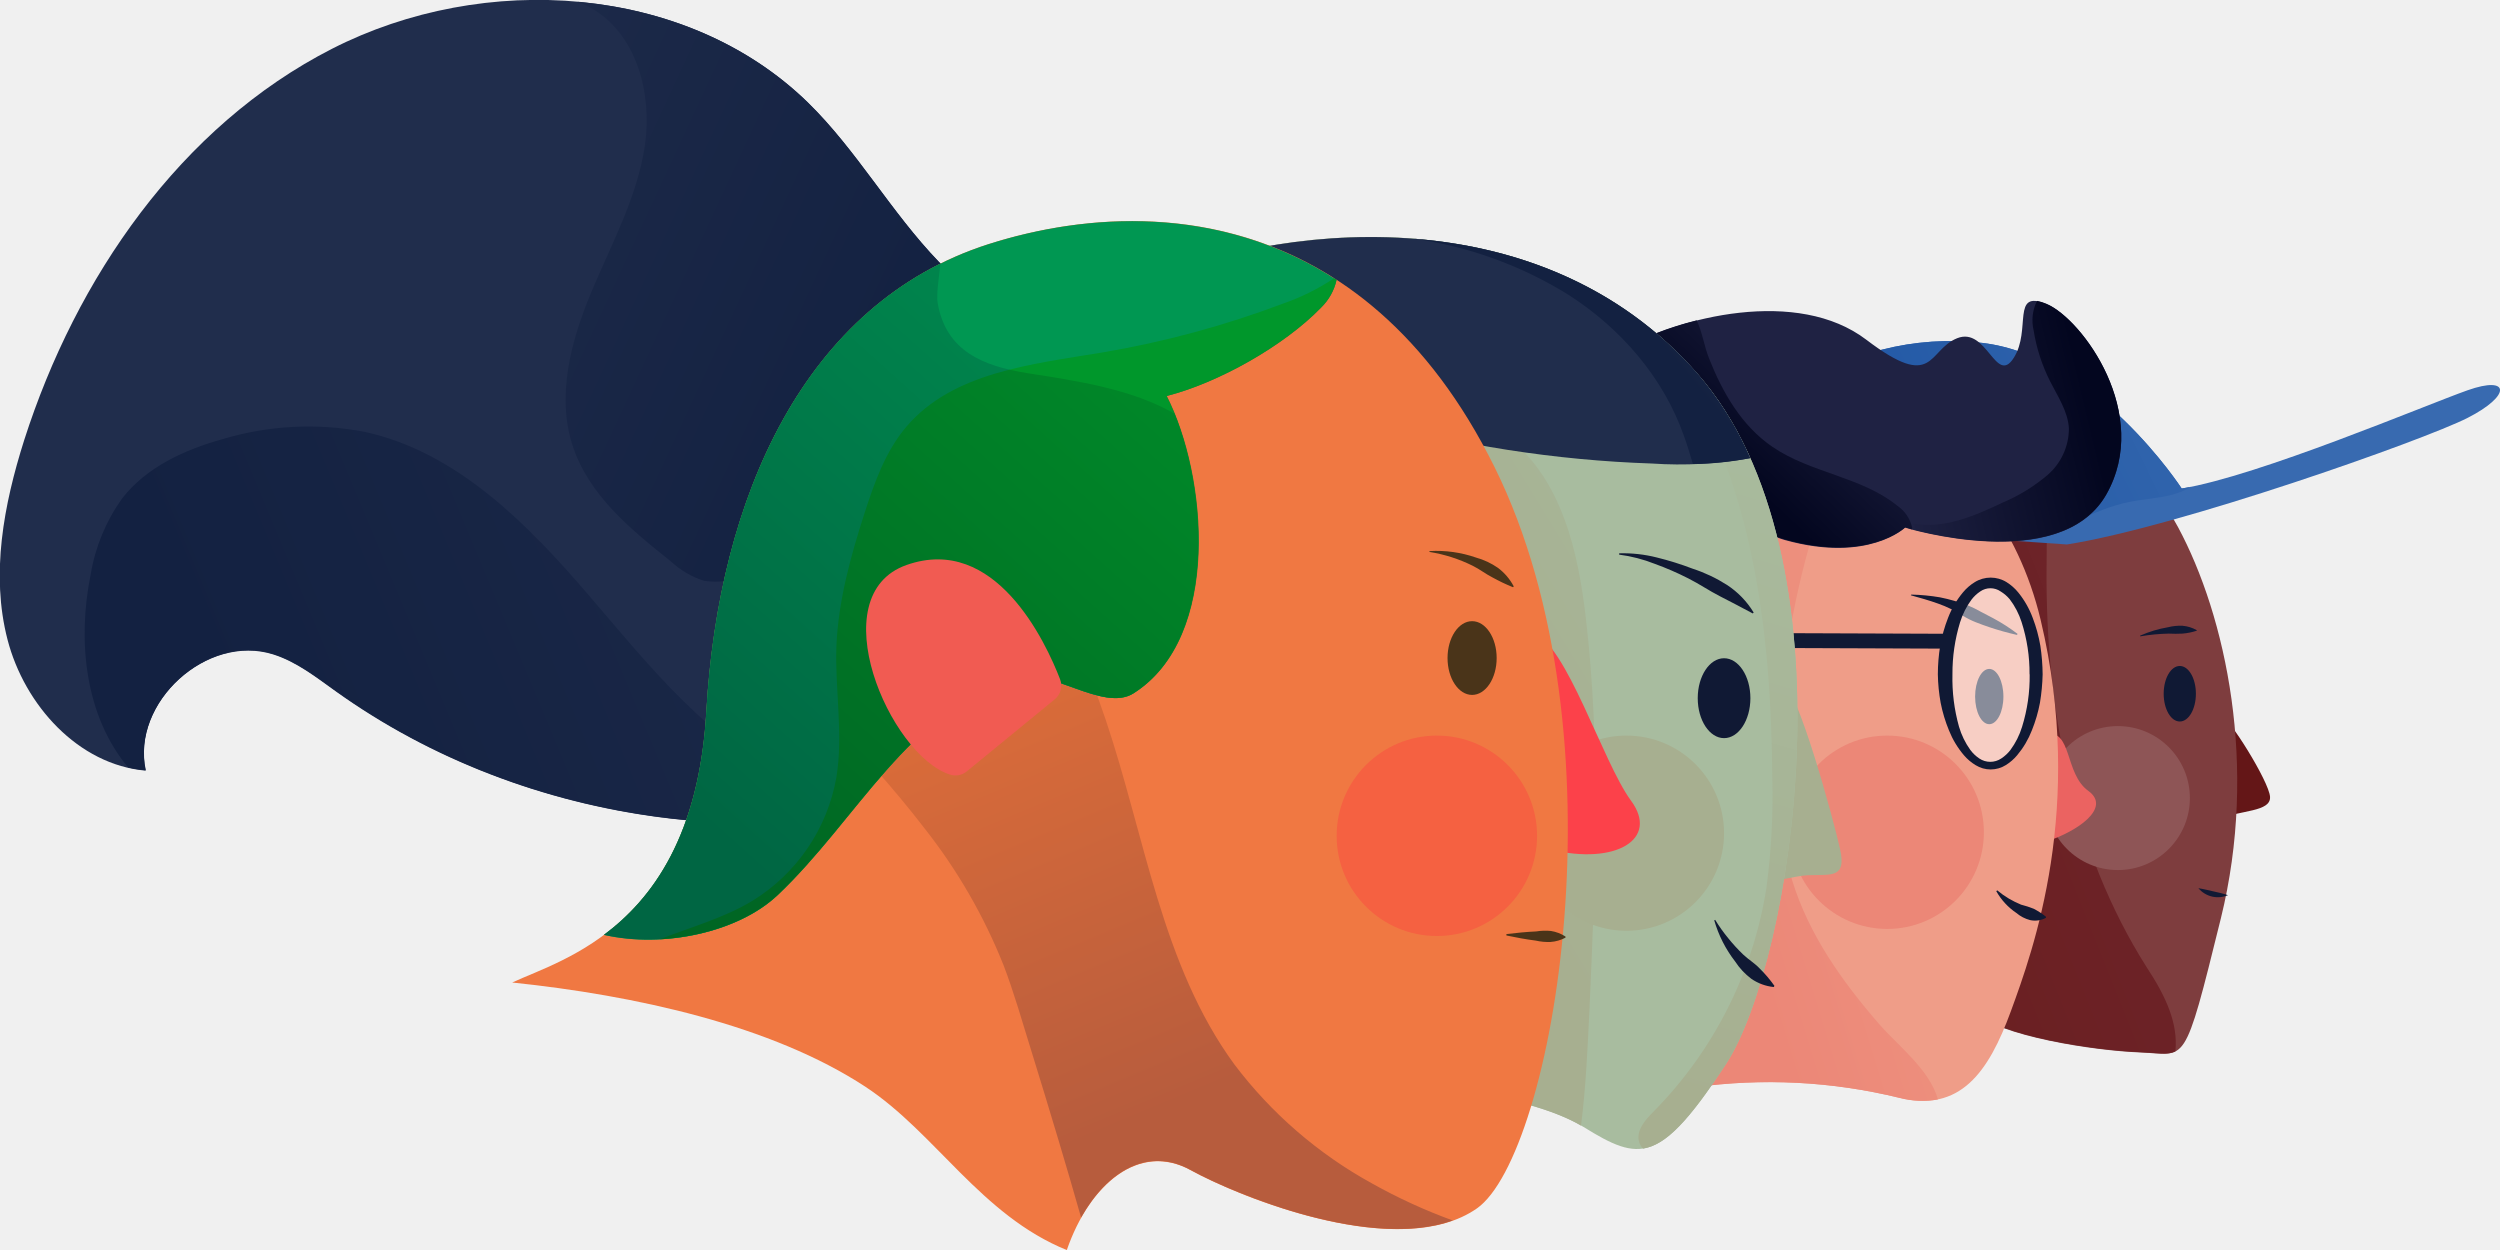
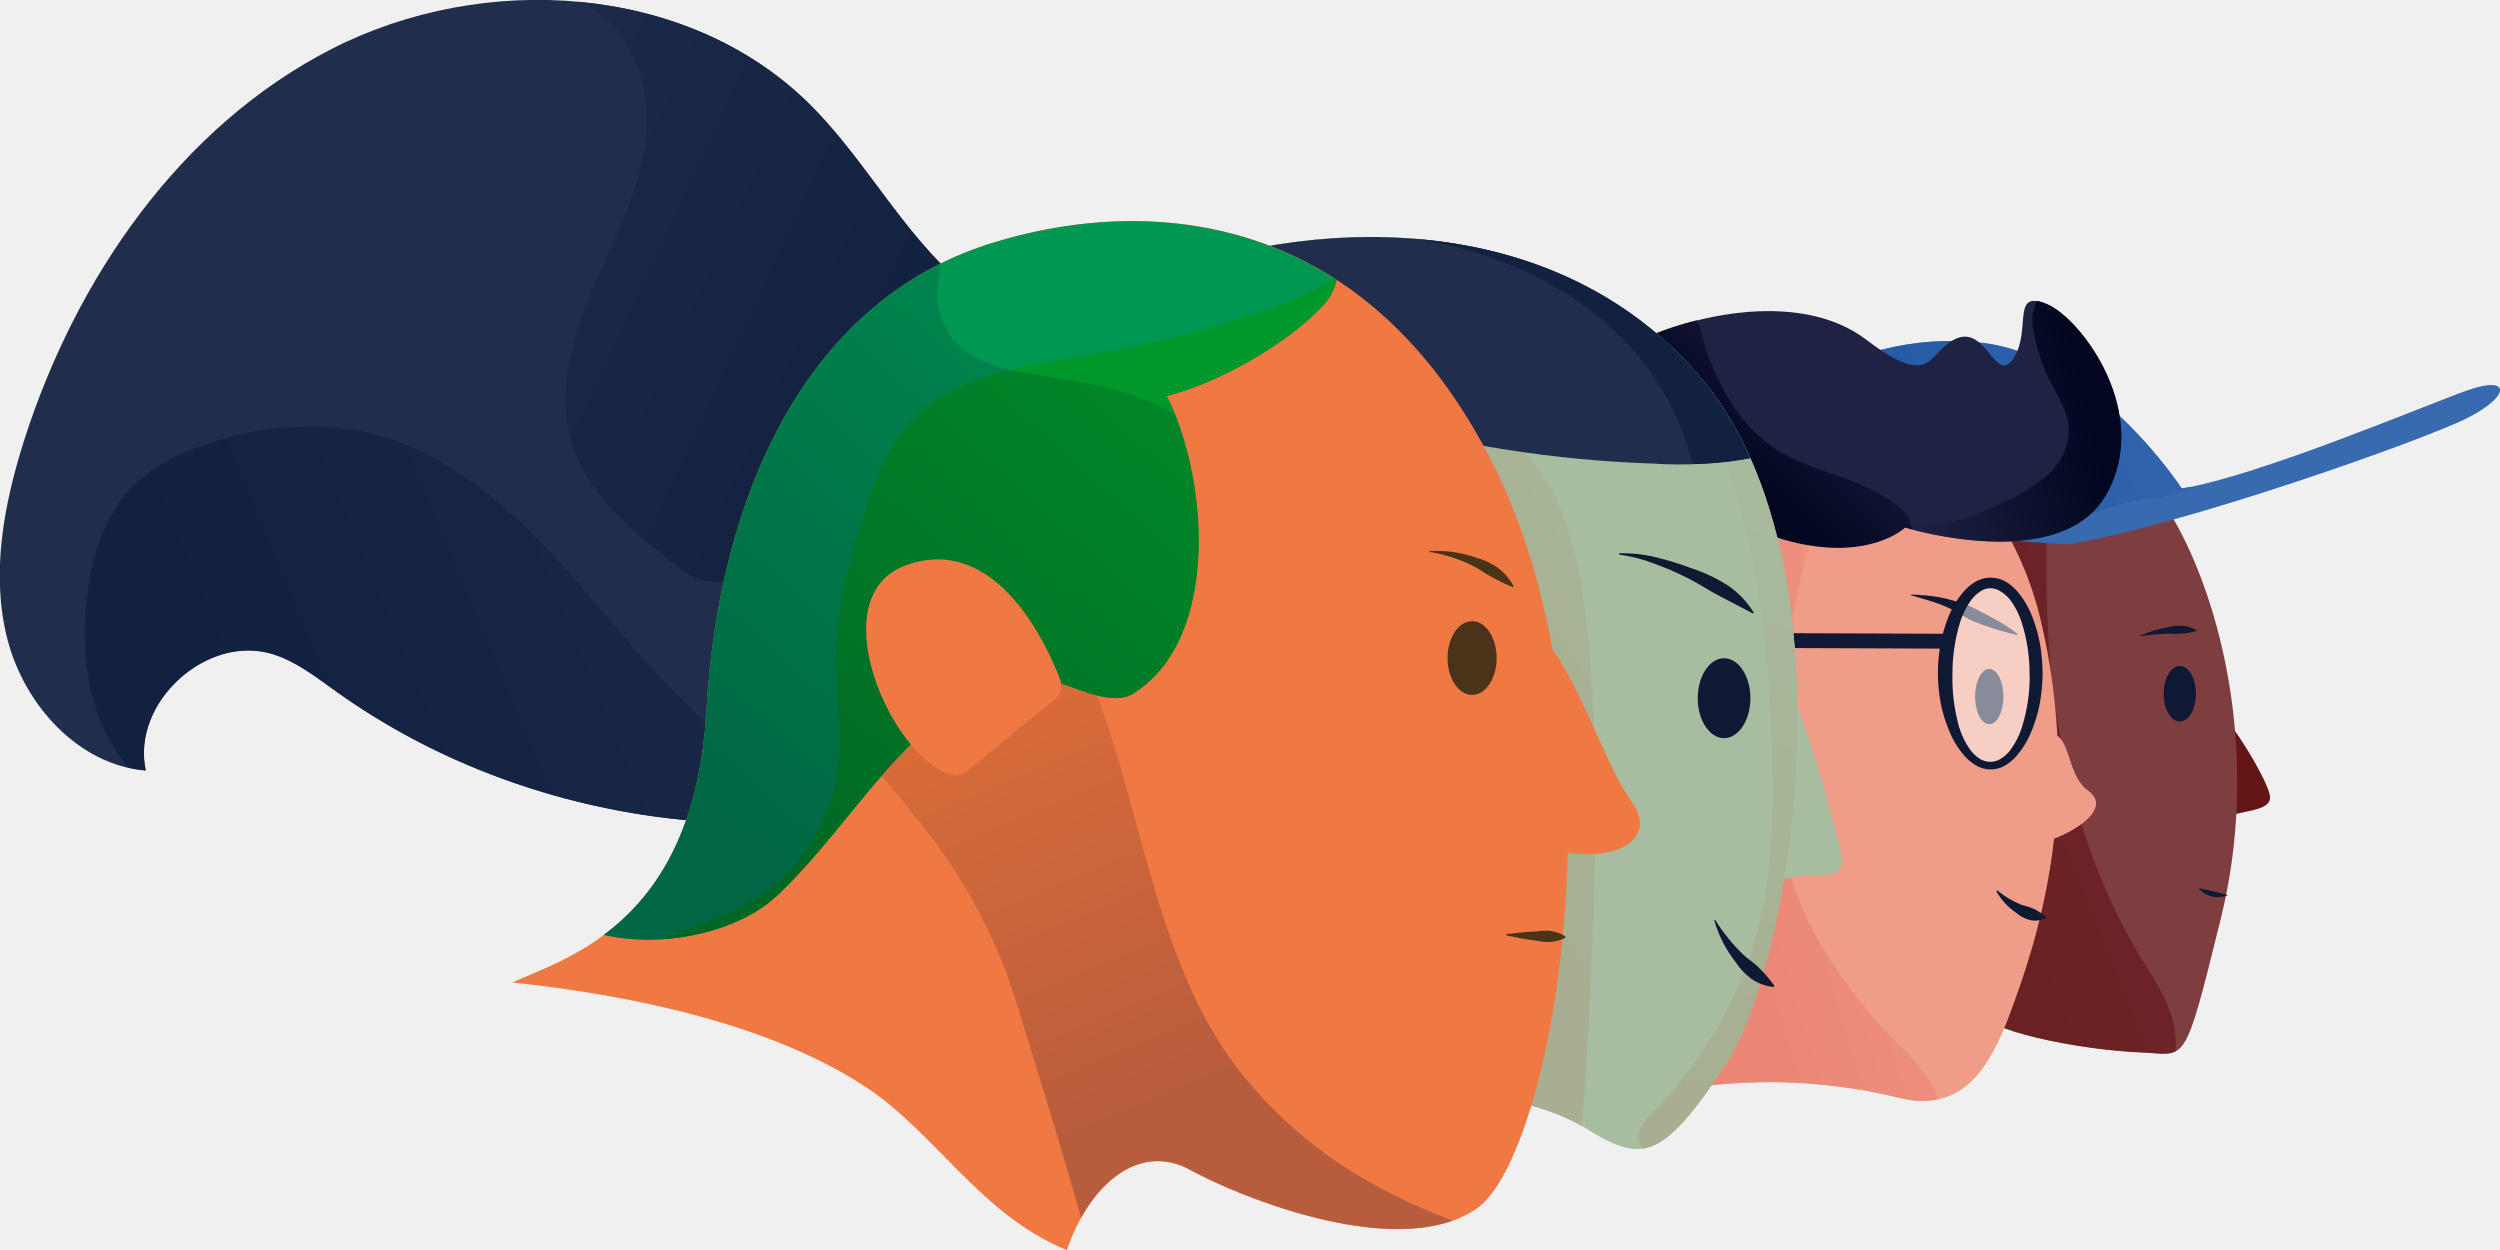
<svg xmlns="http://www.w3.org/2000/svg" xmlns:xlink="http://www.w3.org/1999/xlink" viewBox="0 0 381.7 190.85">
  <defs>
-     <style>.cls-1{isolation:isolate;}.cls-2{fill:#641617;}.cls-3{fill:#7e3d3e;}.cls-4{fill:url(#linear-gradient);}.cls-5{fill:#101934;}.cls-6{fill:#386ab0;}.cls-7{fill:#8e5556;}.cls-8{fill:url(#linear-gradient-2);}.cls-9{fill:#eb6361;}.cls-10{fill:#ef9d88;}.cls-11{fill:url(#linear-gradient-3);}.cls-12{fill:#1f2243;}.cls-13{fill:#fff;opacity:0.5;}.cls-14{fill:none;stroke:#101934;stroke-miterlimit:10;stroke-width:2.27px;}.cls-15{fill:#ec8777;}.cls-16{fill:url(#linear-gradient-4);}.cls-17{fill:url(#linear-gradient-5);}.cls-18{fill:#a7af90;}.cls-19{fill:#a8bc9f;}.cls-20{fill:url(#linear-gradient-6);}.cls-21{fill:url(#linear-gradient-7);}.cls-22{fill:#202d4c;}.cls-23{fill:url(#linear-gradient-8);}.cls-24{fill:url(#linear-gradient-9);}.cls-25{fill:url(#linear-gradient-10);}.cls-26{fill:#fc414a;}.cls-27{fill:#f07842;}.cls-28{fill:url(#linear-gradient-11);}.cls-29{fill:#4a3419;}.cls-30{fill:#009752;}.cls-31{fill:url(#linear-gradient-12);}.cls-32{fill:#36ff85;mix-blend-mode:multiply;}.cls-33{fill:#f15b52;}.cls-34{fill:#f56141;}</style>
+     <style>.cls-1{isolation:isolate;}.cls-2{fill:#641617;}.cls-3{fill:#7e3d3e;}.cls-4{fill:url(#linear-gradient);}.cls-5{fill:#101934;}.cls-6{fill:#386ab0;}.cls-7{fill:#8e5556;}.cls-8{fill:url(#linear-gradient-2);}.cls-9{fill:#ef9d88;}.cls-10{fill:#ef9d88;}.cls-11{fill:url(#linear-gradient-3);}.cls-12{fill:#1f2243;}.cls-13{fill:#fff;opacity:0.5;}.cls-14{fill:none;stroke:#101934;stroke-miterlimit:10;stroke-width:2.27px;}.cls-15{fill:#ec8777;}.cls-16{fill:url(#linear-gradient-4);}.cls-17{fill:url(#linear-gradient-5);}.cls-18{fill:#a8bc9f;}.cls-19{fill:#a8bc9f;}.cls-20{fill:url(#linear-gradient-6);}.cls-21{fill:url(#linear-gradient-7);}.cls-22{fill:#202d4c;}.cls-23{fill:url(#linear-gradient-8);}.cls-24{fill:url(#linear-gradient-9);}.cls-25{fill:url(#linear-gradient-10);}.cls-26{fill:#f07842;}.cls-27{fill:#f07842;}.cls-28{fill:url(#linear-gradient-11);}.cls-29{fill:#4a3419;}.cls-30{fill:#009752;}.cls-31{fill:url(#linear-gradient-12);}.cls-32{fill:#36ff85;mix-blend-mode:multiply;}.cls-33{fill:#f07842;}.cls-34{fill:#f07842;}</style>
    <linearGradient id="linear-gradient" x1="356.24" y1="137.93" x2="297.92" y2="161.18" gradientUnits="userSpaceOnUse">
      <stop offset="0" stop-color="#6e252d" />
      <stop offset="1" stop-color="#6b2022" />
    </linearGradient>
    <linearGradient id="linear-gradient-2" x1="352.91" y1="84.57" x2="302.81" y2="108.9" gradientUnits="userSpaceOnUse">
      <stop offset="0" stop-color="#386ab0" />
      <stop offset="1" stop-color="#255ba7" />
    </linearGradient>
    <linearGradient id="linear-gradient-3" x1="328.25" y1="139.66" x2="266.14" y2="158.67" gradientUnits="userSpaceOnUse">
      <stop offset="0" stop-color="#ef9d88" />
      <stop offset="1" stop-color="#ec8777" />
    </linearGradient>
    <linearGradient id="linear-gradient-4" x1="294.6" y1="107.98" x2="325.37" y2="100.59" gradientUnits="userSpaceOnUse">
      <stop offset="0" stop-color="#1f2243" />
      <stop offset="1" stop-color="#03061f" />
    </linearGradient>
    <linearGradient id="linear-gradient-5" x1="290.35" y1="90.34" x2="271.51" y2="110.37" xlink:href="#linear-gradient-4" />
    <linearGradient id="linear-gradient-6" x1="303.88" y1="91.32" x2="218.1" y2="143.72" gradientUnits="userSpaceOnUse">
      <stop offset="0" stop-color="#a8bc9f" />
      <stop offset="1" stop-color="#a7af90" />
    </linearGradient>
    <linearGradient id="linear-gradient-7" x1="279.85" y1="93.33" x2="248.15" y2="202.78" xlink:href="#linear-gradient-6" />
    <linearGradient id="linear-gradient-8" x1="190.77" y1="92.22" x2="41.42" y2="154.55" gradientUnits="userSpaceOnUse">
      <stop offset="0" stop-color="#202d4c" />
      <stop offset="1" stop-color="#132141" />
    </linearGradient>
    <linearGradient id="linear-gradient-9" x1="47.61" y1="54.59" x2="146.99" y2="100.63" xlink:href="#linear-gradient-8" />
    <linearGradient id="linear-gradient-10" x1="307.03" y1="42.92" x2="253.79" y2="86.87" xlink:href="#linear-gradient-8" />
    <linearGradient id="linear-gradient-11" x1="162.04" y1="141.16" x2="188.99" y2="205.73" gradientUnits="userSpaceOnUse">
      <stop offset="0" stop-color="#db6c39" />
      <stop offset="1" stop-color="#b75c3d" />
    </linearGradient>
    <linearGradient id="linear-gradient-12" x1="208.94" y1="60.11" x2="114.62" y2="165.11" gradientUnits="userSpaceOnUse">
      <stop offset="0" stop-color="#009752" />
      <stop offset="1" stop-color="#006643" />
    </linearGradient>
  </defs>
  <g class="cls-1">
    <g id="Layer_1" data-name="Layer 1">
      <path class="cls-2" d="M345.48,147.5c1.23,0.14,7.5,10.23,7.64,12.55s-4.5,2-7.91,3.41S345.48,147.5,345.48,147.5Z" transform="translate(-6.53 -38.39)" />
      <path class="cls-3" d="M299.72,106.66c16.29-8.48,32-1.45,39.34,12.19s12.28,36.56,6.55,59.76-5.18,20.74-12.28,20.47-21.54-2.46-25.64-6.28S285,168.92,291.86,141.7,299.72,106.66,299.72,106.66Z" transform="translate(-6.53 -38.39)" />
      <path class="cls-4" d="M334.24,186C323,168.22,318.87,146.65,319,125.57c0-6.41.42-13-1.64-19.07a17.08,17.08,0,0,0-1.6-3.46,30.18,30.18,0,0,0-16,3.62s-1,7.82-7.86,35,11.73,47.28,15.84,51.1,18.55,6,25.64,6.28c2.52,0.1,4.08.47,5.29-.13C339.09,194.67,337.3,190.63,334.24,186Z" transform="translate(-6.53 -38.39)" />
      <ellipse class="cls-5" cx="332.81" cy="105.92" rx="2.46" ry="4.24" />
      <path class="cls-5" d="M333.31,135.43a17.78,17.78,0,0,1,4.22-1.27,7.68,7.68,0,0,1,2.22-.23,5.31,5.31,0,0,1,2.17.67,0.07,0.07,0,0,1,0,.09l0,0a9.58,9.58,0,0,1-2.16.44,20.42,20.42,0,0,1-2.12,0,28.85,28.85,0,0,0-4.28.41A0.06,0.06,0,0,1,333.31,135.43Z" transform="translate(-6.53 -38.39)" />
      <path class="cls-6" d="M322.1,121.52c17-2.67,54.48-15.92,61.17-19.32s6.55-6.54,0-4.22-31.9,13.08-43.65,15c0,0-13.11-20.18-30.44-22.23a42.16,42.16,0,0,0-29.28,7.5l7.71,20.87Z" transform="translate(-6.53 -38.39)" />
      <path class="cls-5" d="M342.18,174c0.84,0.13,1.54.32,2.27,0.48s1.45,0.32,2.25.58A3.89,3.89,0,0,1,342.18,174Z" transform="translate(-6.53 -38.39)" />
-       <circle class="cls-7" cx="323.36" cy="121.85" r="10.99" />
      <path class="cls-8" d="M341,112.72l-1.36.25s-13.11-20.18-30.44-22.23a42.16,42.16,0,0,0-29.28,7.5l6.49,17.57a107.67,107.67,0,0,1,11.4,1.91c6,1.4,12.16,3.6,18.28,2.59,5.42-.89,10.18-4.22,15.57-5.29C334.73,114.41,338.4,114.43,341,112.72Z" transform="translate(-6.53 -38.39)" />
      <path class="cls-9" d="M318.9,150.52c4-.91,2.83,6,6.46,8.61s-1.71,6.24-6.46,7.76S318.9,150.52,318.9,150.52Z" transform="translate(-6.53 -38.39)" />
      <path class="cls-10" d="M265.11,204.41A83.32,83.32,0,0,1,296.49,206c9.32,2.27,13.64-3.87,17.05-13.19s11.37-31.15,4.55-59.8S283.3,91.22,266.7,100.29" transform="translate(-6.53 -38.39)" />
      <path class="cls-11" d="M302.41,206.25c-1.24-4.55-6.19-8.28-9-11.54-5.61-6.46-10.69-13.6-13.24-21.87-2-6.62-2.38-13.65-2.14-20.57a129.55,129.55,0,0,1,5.21-32.18c2.07-7,5.1-14.32,11-18.61-9.42-4.81-19.69-5.44-27.47-1.19l-1.59,104.12A83.31,83.31,0,0,1,296.49,206,13.39,13.39,0,0,0,302.41,206.25Z" transform="translate(-6.53 -38.39)" />
      <path class="cls-12" d="M253.42,92.08c9.64-5.46,27.6-9.78,38.06-1.82s9.32,1.59,13.87-.23,5.91,7.28,8.64,3-0.45-10.5,5-8.21,16.14,16.85,9.1,29.13-30.7,5-30.7,5-5.64,5.42-18.28,1.91S253.42,92.08,253.42,92.08Z" transform="translate(-6.53 -38.39)" />
      <ellipse class="cls-5" cx="303.72" cy="106.35" rx="2.16" ry="4.22" />
      <path class="cls-5" d="M298.34,129.17a30,30,0,0,1,4.38.42,26.2,26.2,0,0,1,4.31,1.25,18.17,18.17,0,0,1,1.93.95c0.63,0.34,1.28.66,1.91,1a27.7,27.7,0,0,1,3.7,2.38l-0.08.16a41.92,41.92,0,0,1-4.22-1.18c-0.69-.23-1.37-0.48-2.06-0.75a12.47,12.47,0,0,1-2-1,17.62,17.62,0,0,0-3.79-1.86c-1.34-.48-2.73-0.87-4.14-1.26Z" transform="translate(-6.53 -38.39)" />
      <ellipse class="cls-13" cx="303.95" cy="102.96" rx="6.94" ry="13.95" />
      <path class="cls-5" d="M318.4,141.35a31.14,31.14,0,0,1-.41,4.34,22.24,22.24,0,0,1-1.23,4.2,13.55,13.55,0,0,1-2.25,3.81,7.2,7.2,0,0,1-1.74,1.51,4.35,4.35,0,0,1-4.61,0,7.27,7.27,0,0,1-1.76-1.49,13.65,13.65,0,0,1-2.3-3.81,22.45,22.45,0,0,1-1.27-4.21,26.84,26.84,0,0,1-.43-4.36,27.52,27.52,0,0,1,.36-4.37,22.6,22.6,0,0,1,1.2-4.25,13.8,13.8,0,0,1,2.28-3.89,7.28,7.28,0,0,1,1.8-1.56,4.6,4.6,0,0,1,4.85,0,7.24,7.24,0,0,1,1.78,1.57,13.68,13.68,0,0,1,2.22,3.9,22.44,22.44,0,0,1,1.16,4.24A31.16,31.16,0,0,1,318.4,141.35Zm-2,0a25.4,25.4,0,0,0-1.22-8,11.64,11.64,0,0,0-1.8-3.46A5.62,5.62,0,0,0,312,128.7a2.73,2.73,0,0,0-3.14,0,5.6,5.6,0,0,0-1.32,1.24,11.58,11.58,0,0,0-1.75,3.47,26.61,26.61,0,0,0-1.16,7.93,27.17,27.17,0,0,0,1,8,11.74,11.74,0,0,0,1.73,3.55,5.63,5.63,0,0,0,1.36,1.3,3,3,0,0,0,3.37,0,5.67,5.67,0,0,0,1.39-1.29,11.8,11.8,0,0,0,1.78-3.54A25.83,25.83,0,0,0,316.42,141.35Z" transform="translate(-6.53 -38.39)" />
      <line class="cls-14" x1="297.48" y1="97.9" x2="271.1" y2="97.8" />
      <path class="cls-5" d="M311.47,174.33a13.4,13.4,0,0,0,1.76,1.25,14.78,14.78,0,0,0,1.87.93,15.43,15.43,0,0,1,1.94.63,11,11,0,0,1,1.86,1.21v0.18a3.53,3.53,0,0,1-2.42.34,5.27,5.27,0,0,1-2.08-1.08,9.82,9.82,0,0,1-3.08-3.34Z" transform="translate(-6.53 -38.39)" />
-       <circle class="cls-15" cx="288.14" cy="127.07" r="14.76" />
      <path class="cls-16" d="M328.1,113.91c7-12.28-3.64-26.83-9.1-29.13a6.52,6.52,0,0,0-1.46-.45,6.64,6.64,0,0,0-.51,4.53,26.29,26.29,0,0,0,2.48,7.69c1.18,2.35,2.76,4.64,2.9,7.26a9.4,9.4,0,0,1-3.27,7.11,26.48,26.48,0,0,1-6.86,4.21c-4.3,2.05-9,4.07-13.68,3.19l0.38,1C304.4,120.72,322.15,124.27,328.1,113.91Z" transform="translate(-6.53 -38.39)" />
      <path class="cls-17" d="M298.47,119.22c0-.11,0-0.21,0-0.32a5.51,5.51,0,0,0-2.24-3.28c-5.47-4.45-13.24-5-19.07-9-4.76-3.23-7.68-8.39-9.74-13.63-0.68-1.73-1-3.94-1.84-5.69a50,50,0,0,0-12.12,4.74s13.05,25.24,25.69,28.75,18.28-1.91,18.28-1.91S297.78,119,298.47,119.22Z" transform="translate(-6.53 -38.39)" />
      <path class="cls-18" d="M278.63,142.66c2.25,0.35,7.83,20.81,8.84,25.36s-1.36,3.86-4.93,4-15,4.3-13.77-3.28S278.63,142.66,278.63,142.66Z" transform="translate(-6.53 -38.39)" />
      <path class="cls-19" d="M180.59,81.86c19.71-9.1,60.64-14.4,85.15,13.64s14.4,89.95,4.3,105.36-13.14,14.91-21.73,9.6S221,203.9,221,203.9" transform="translate(-6.53 -38.39)" />
      <path class="cls-20" d="M180.59,81.86L221,203.9s18.17,1.23,26.92,6.35c0.75-5.86,1-11.82,1.29-17.72,0.89-20,1.77-40.07-.57-59.93-1.17-10-3.63-20.66-11.38-27l-0.8-8.72,16.22-2.38A11.15,11.15,0,0,0,258,92.75a6.63,6.63,0,0,0,2.07-2.88C235.35,68.27,198.86,73.43,180.59,81.86Z" transform="translate(-6.53 -38.39)" />
      <path class="cls-21" d="M258.28,88.35c1,1.18,1.92,2.41,2.84,3.72,13,18.62,15.84,42.41,16,65.11a104.69,104.69,0,0,1-.89,16.73A62.27,62.27,0,0,1,259,208.1c-1.28,1.28-2.73,2.93-2.2,4.66a2.4,2.4,0,0,0,.6,1c3.47-.55,6.93-4.17,12.64-12.88,10.11-15.41,20.21-77.31-4.3-105.36A58.72,58.72,0,0,0,258.28,88.35Z" transform="translate(-6.53 -38.39)" />
      <path class="cls-22" d="M273.77,108.34a50.86,50.86,0,0,0-8-12.84c-24.51-28-65.44-22.74-85.15-13.64L191.9,116l23.23-13.65a182.4,182.4,0,0,0,43.61,6.81A61.26,61.26,0,0,0,273.77,108.34Z" transform="translate(-6.53 -38.39)" />
      <path class="cls-22" d="M178,88.71c-10.07,3-20.83-2.76-28.14-10.33s-12.51-17-20-24.33C111.23,35.89,80.4,34,57.22,45.84s-39.08,35-47,59.76c-3.12,9.84-5.13,20.46-2.54,30.45s10.79,19.1,21.08,20c-2.24-10.38,9.37-20.95,19.49-17.74,3.54,1.12,6.52,3.47,9.54,5.63,29.14,20.85,68.85,26,102.36,13.35" transform="translate(-6.53 -38.39)" />
      <ellipse class="cls-5" cx="263.23" cy="106.6" rx="4.02" ry="6.1" />
      <path class="cls-5" d="M253.76,122.87a21,21,0,0,1,5.71.63,46.41,46.41,0,0,1,5.5,1.72,23,23,0,0,1,5.24,2.48,13.2,13.2,0,0,1,4.07,4.21l-0.14.14c-1.72-.92-3.33-1.77-5-2.62s-3.17-1.89-4.84-2.73a45.13,45.13,0,0,0-5.14-2.23,22.69,22.69,0,0,0-5.42-1.4v-0.2Z" transform="translate(-6.53 -38.39)" />
      <path class="cls-5" d="M268.4,178.83a24.08,24.08,0,0,0,2,2.81,26,26,0,0,0,2.27,2.48c0.81,0.77,1.78,1.34,2.53,2.14a19.65,19.65,0,0,1,2.25,2.65l-0.1.18a7.32,7.32,0,0,1-3.43-1.26,10.25,10.25,0,0,1-2.46-2.63,18.72,18.72,0,0,1-3.2-6.29Z" transform="translate(-6.53 -38.39)" />
-       <circle class="cls-18" cx="248.33" cy="127.21" r="14.9" />
      <path class="cls-23" d="M142.52,162.21a80,80,0,0,1-14.21-4.33c-13.16-5.81-22.48-17.62-31.84-28.55s-20.17-21.92-34.24-25a45.61,45.61,0,0,0-21.73,1.11c-5.82,1.62-11.63,4.28-15.33,9.06a27.74,27.74,0,0,0-4.8,11.62c-2.06,10.14-.86,21.57,5.73,29.45a19.21,19.21,0,0,0,2.69.43c-2.24-10.38,9.37-20.95,19.49-17.74,3.54,1.12,6.52,3.47,9.54,5.63C82,161.2,113.39,167.71,142.52,162.21Z" transform="translate(-6.53 -38.39)" />
      <path class="cls-24" d="M149.9,78.38c-7.3-7.57-12.51-17-20-24.33-9.45-9.21-22-14.21-35.16-15.38a14.79,14.79,0,0,1,2,.93c7,3.92,9.41,13.08,8.25,21s-5.13,15.08-8.21,22.47-5.3,15.7-2.84,23.31,8.92,12.87,15.09,17.78a13.2,13.2,0,0,0,5,2.91,12.1,12.1,0,0,0,6.43-.8c7.85-2.61,15.24-6.61,23.32-8.38,6.62-1.45,13.49-1.36,20.18-2.46a60.64,60.64,0,0,0,7.59-1.77L178,88.71C168,91.73,157.2,85.95,149.9,78.38Z" transform="translate(-6.53 -38.39)" />
      <path class="cls-25" d="M265,109.23a47,47,0,0,0,8.73-.89,50.85,50.85,0,0,0-8-12.84c-12-13.73-27.92-19.46-43.37-20.67A60.85,60.85,0,0,1,246,83.4c8,5.12,14.54,12.67,17.66,21.62C264.16,106.4,264.58,107.83,265,109.23Z" transform="translate(-6.53 -38.39)" />
      <path class="cls-26" d="M240.55,135c5.13,1.58,10.64,19.71,15,25.63s-2.37,9.86-12.22,7.49S240.55,135,240.55,135Z" transform="translate(-6.53 -38.39)" />
      <path class="cls-27" d="M138.71,204.35c10.63,7,17.62,19.6,30.7,24.9,3.51-10.14,11.09-16.49,18.9-12.2s32,14,43.7,5.85,23-72.18,2.73-113.15-55.06-41.19-77.28-34.09c-28.09,9-41.22,38.68-43.08,71.34s-21.82,37.77-29.65,41.4C103.46,190.36,124.34,194.9,138.71,204.35Z" transform="translate(-6.53 -38.39)" />
      <path class="cls-28" d="M216,219.07a66.32,66.32,0,0,1-21-18.16c-11.13-15.21-13.64-34.82-19.67-52.68a134.84,134.84,0,0,0-10.22-23c-2.73-4.86-6.24-9.92-11.61-11.42-5.75-1.61-11.7,1.37-16.78,4.49q-3.37,2.07-6.64,4.3c0.06,0.65.1,1.29,0.13,1.94,0.32,7.06-.73,14.44,2.28,21.09,1.77,3.91,4.78,6.88,7.58,10.05,2.65,3,5.23,6.07,7.67,9.25a83.87,83.87,0,0,1,12,20.8c1.63,4.25,2.87,8.67,4.22,13q2.17,7,4.26,14c1.14,3.84,2.28,7.69,3.37,11.55,4-7.11,10.26-10.81,16.7-7.27,7.06,3.88,27.55,12.24,40.05,7.72A83.42,83.42,0,0,1,216,219.07Z" transform="translate(-6.53 -38.39)" />
      <ellipse class="cls-29" cx="224.76" cy="100.47" rx="3.75" ry="5.63" />
      <path class="cls-30" d="M179.54,144.26c13.53-8.52,11.26-33.34,5.08-45.41,7.88-2,17.92-7.65,23.59-13.51a8.45,8.45,0,0,0,2.39-4.21c-18-11.67-38.34-10.19-53.15-5.46-28.09,9-41.22,38.68-43.08,71.34-1.08,19-8.26,28.63-15.63,34.12,9.17,2.1,20.55-.44,26.48-6.05,12.24-11.59,19.89-28.13,36.33-33.25C166.76,140.2,174.93,147.16,179.54,144.26Z" transform="translate(-6.53 -38.39)" />
      <path class="cls-31" d="M185.85,101.55c-6.49-3.76-14.85-5-22.49-6.19C156.59,94.26,151,92,149.7,84.71c-0.23-1.3.15-3.68,0.42-6.07C127.05,90.1,116.06,117.33,114.37,147c-1.08,19-8.26,28.63-15.63,34.12,9.17,2.1,20.55-.44,26.48-6.05,12.24-11.59,19.89-28.13,36.33-33.25,5.21-1.62,13.38,5.34,18,2.44C192.13,136.33,191,114.31,185.85,101.55Z" transform="translate(-6.53 -38.39)" />
      <path class="cls-32" d="M210.6,81.12l-0.39-.24a34.12,34.12,0,0,1-7.72,3.84,148.4,148.4,0,0,1-27.74,7.5C164,94,152,95.24,144.93,103.52c-3.2,3.76-4.89,8.54-6.41,13.24-2.13,6.61-4,13.37-4.29,20.31-0.23,6.67,1.08,13.41,0,20a27.79,27.79,0,0,1-12.81,18.85c-4.38,2.65-9.38,4-14.15,5.88,6.91-.35,13.8-2.77,18-6.73,12.24-11.59,19.89-28.13,36.33-33.25,5.21-1.62,13.38,5.34,18,2.44,13.53-8.53,11.26-33.34,5.08-45.41,7.88-2,17.92-7.65,23.59-13.51A8.45,8.45,0,0,0,210.6,81.12Z" transform="translate(-6.53 -38.39)" />
      <path class="cls-33" d="M167.57,145.16a2.71,2.71,0,0,0,.81-3.07c-2.2-5.69-9.89-22.21-23.43-17.44-13.14,4.62-2.63,29,6.61,32a2.71,2.71,0,0,0,2.57-.48Z" transform="translate(-6.53 -38.39)" />
      <path class="cls-29" d="M224.78,122.53a18.36,18.36,0,0,1,7.14,1,10.94,10.94,0,0,1,3.33,1.57,8.46,8.46,0,0,1,2.4,2.82l-0.11.13a28.24,28.24,0,0,1-3.2-1.53c-1-.51-1.91-1.23-2.94-1.74a23,23,0,0,0-6.62-2.12v-0.17Z" transform="translate(-6.53 -38.39)" />
      <path class="cls-29" d="M236.56,181c1.51-.18,3-0.33,4.52-0.4a8.69,8.69,0,0,1,2.25-.07,5.7,5.7,0,0,1,2.22.85v0.17a5.7,5.7,0,0,1-2.28.66A8.69,8.69,0,0,1,241,182c-1.49-.19-3-0.47-4.47-0.78V181Z" transform="translate(-6.53 -38.39)" />
-       <circle class="cls-34" cx="219.38" cy="127.61" r="15.3" />
    </g>
  </g>
</svg>
